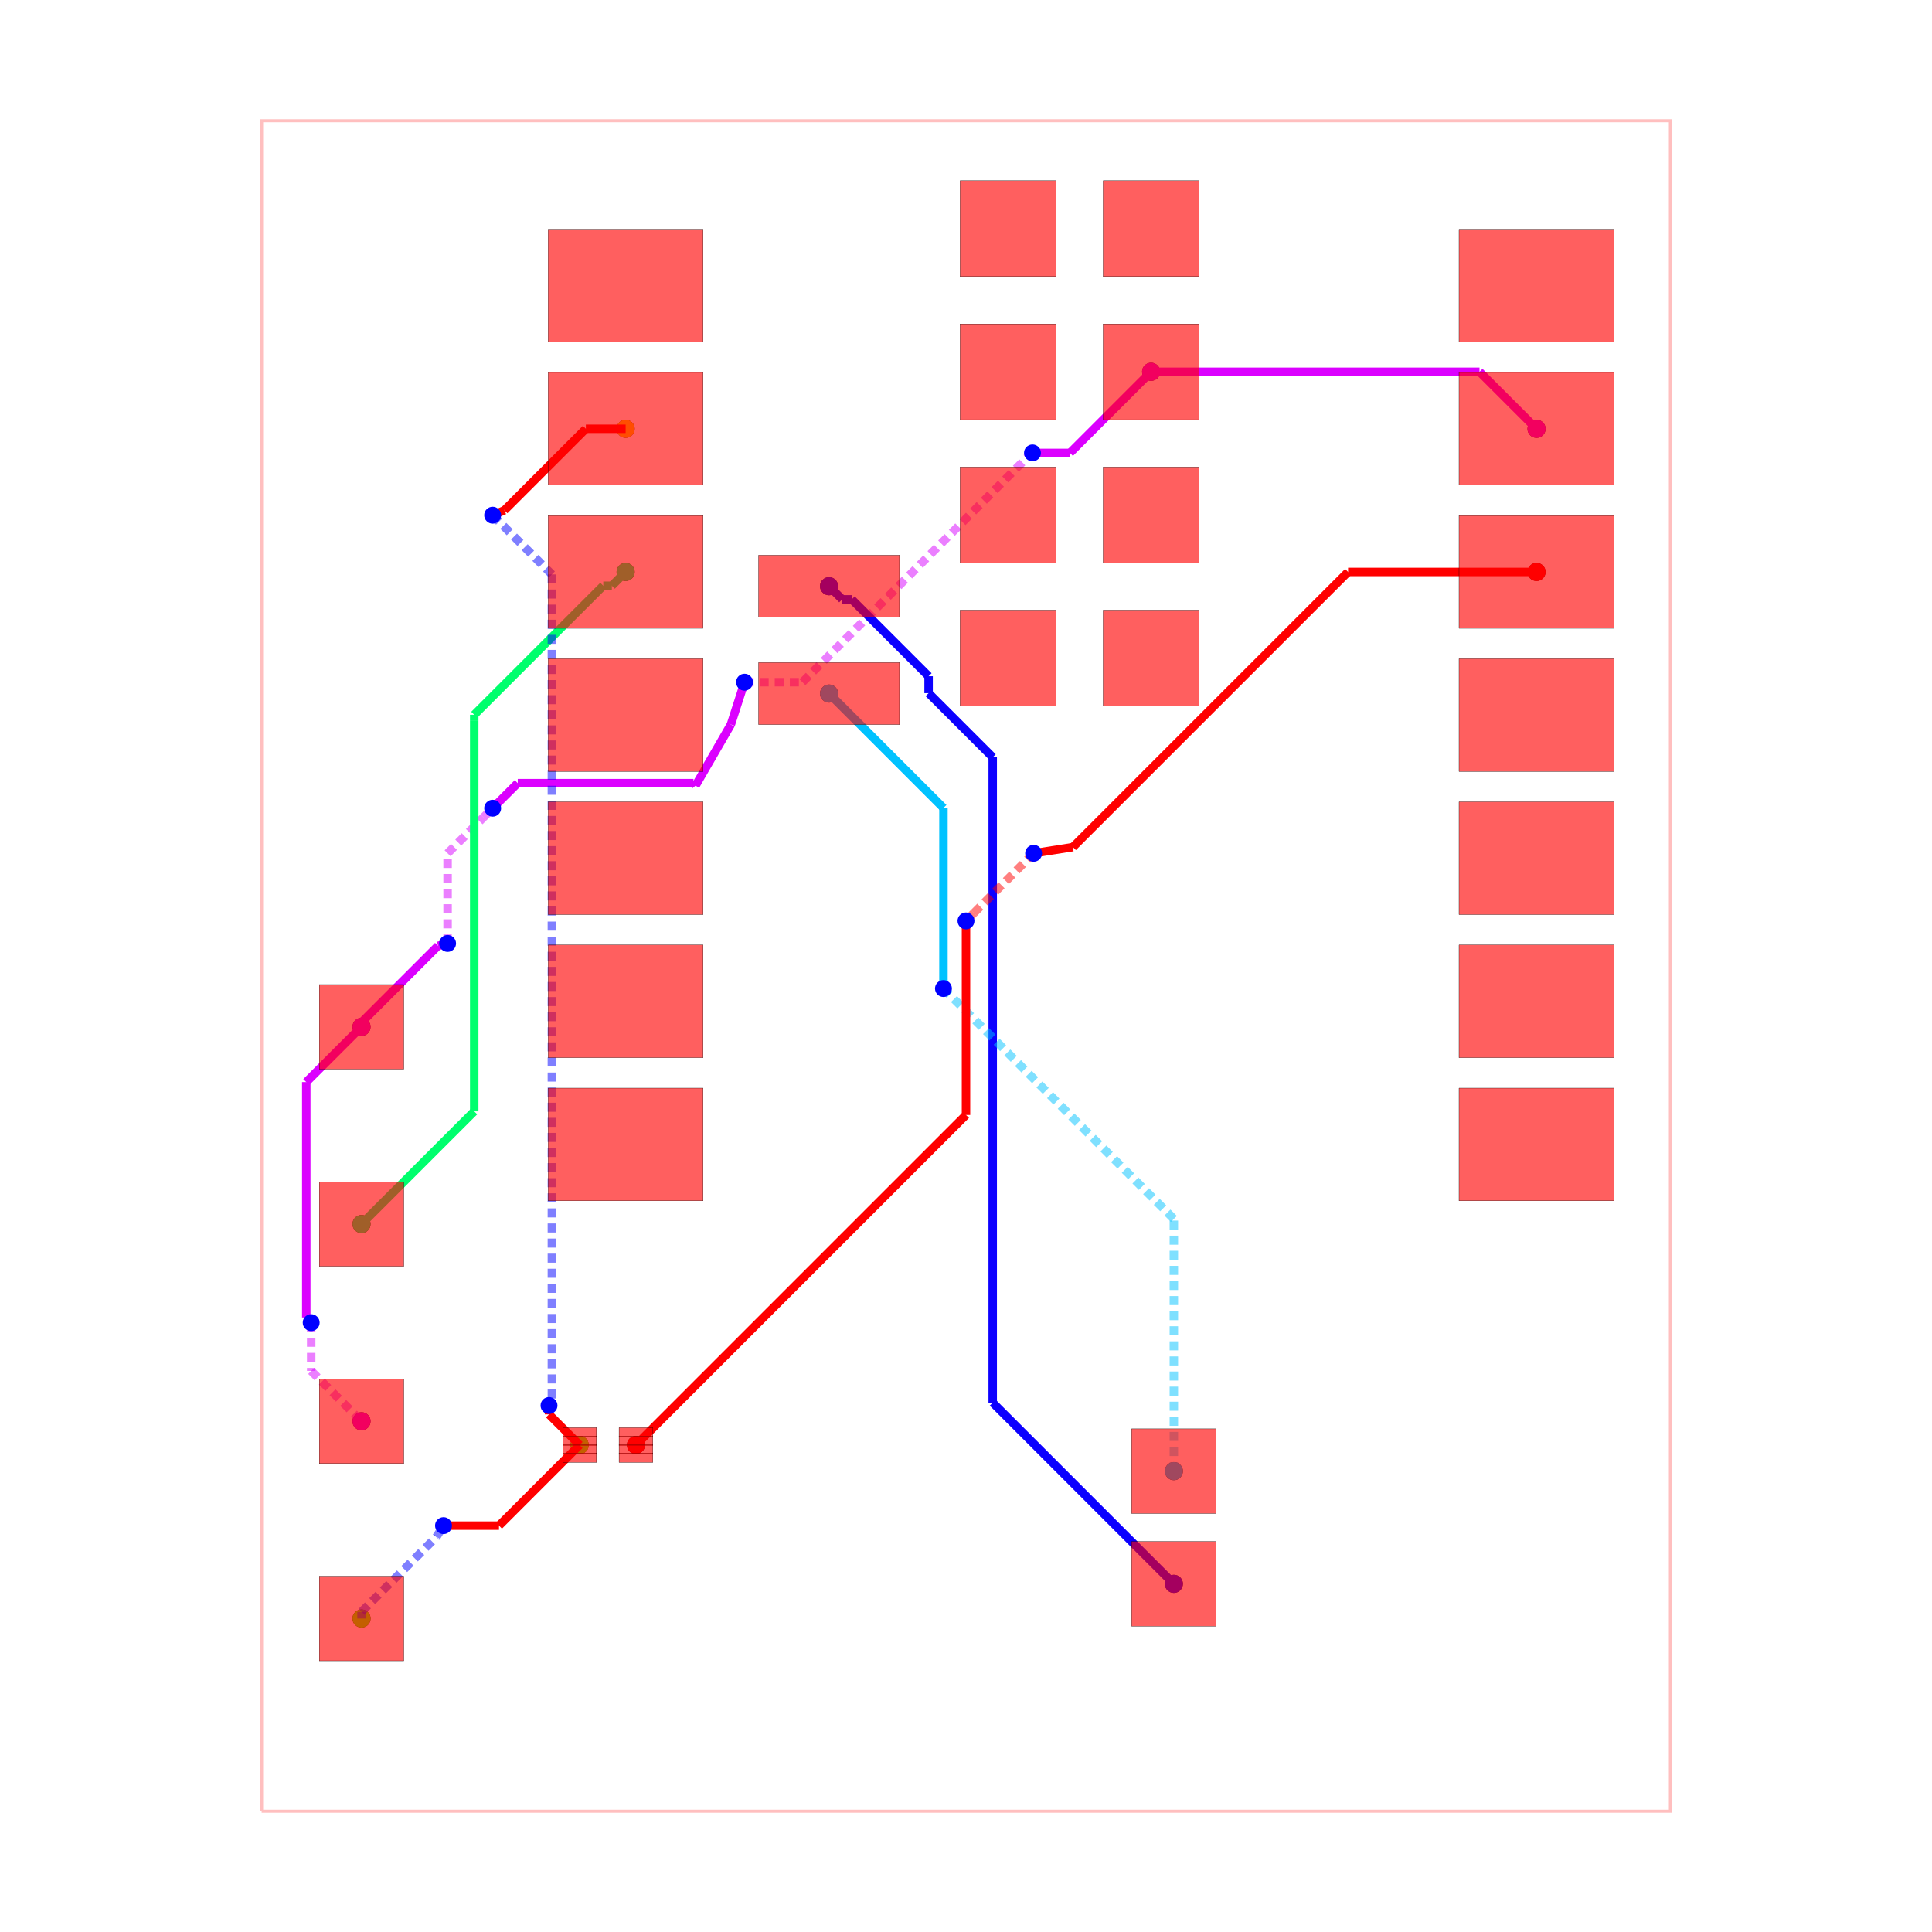
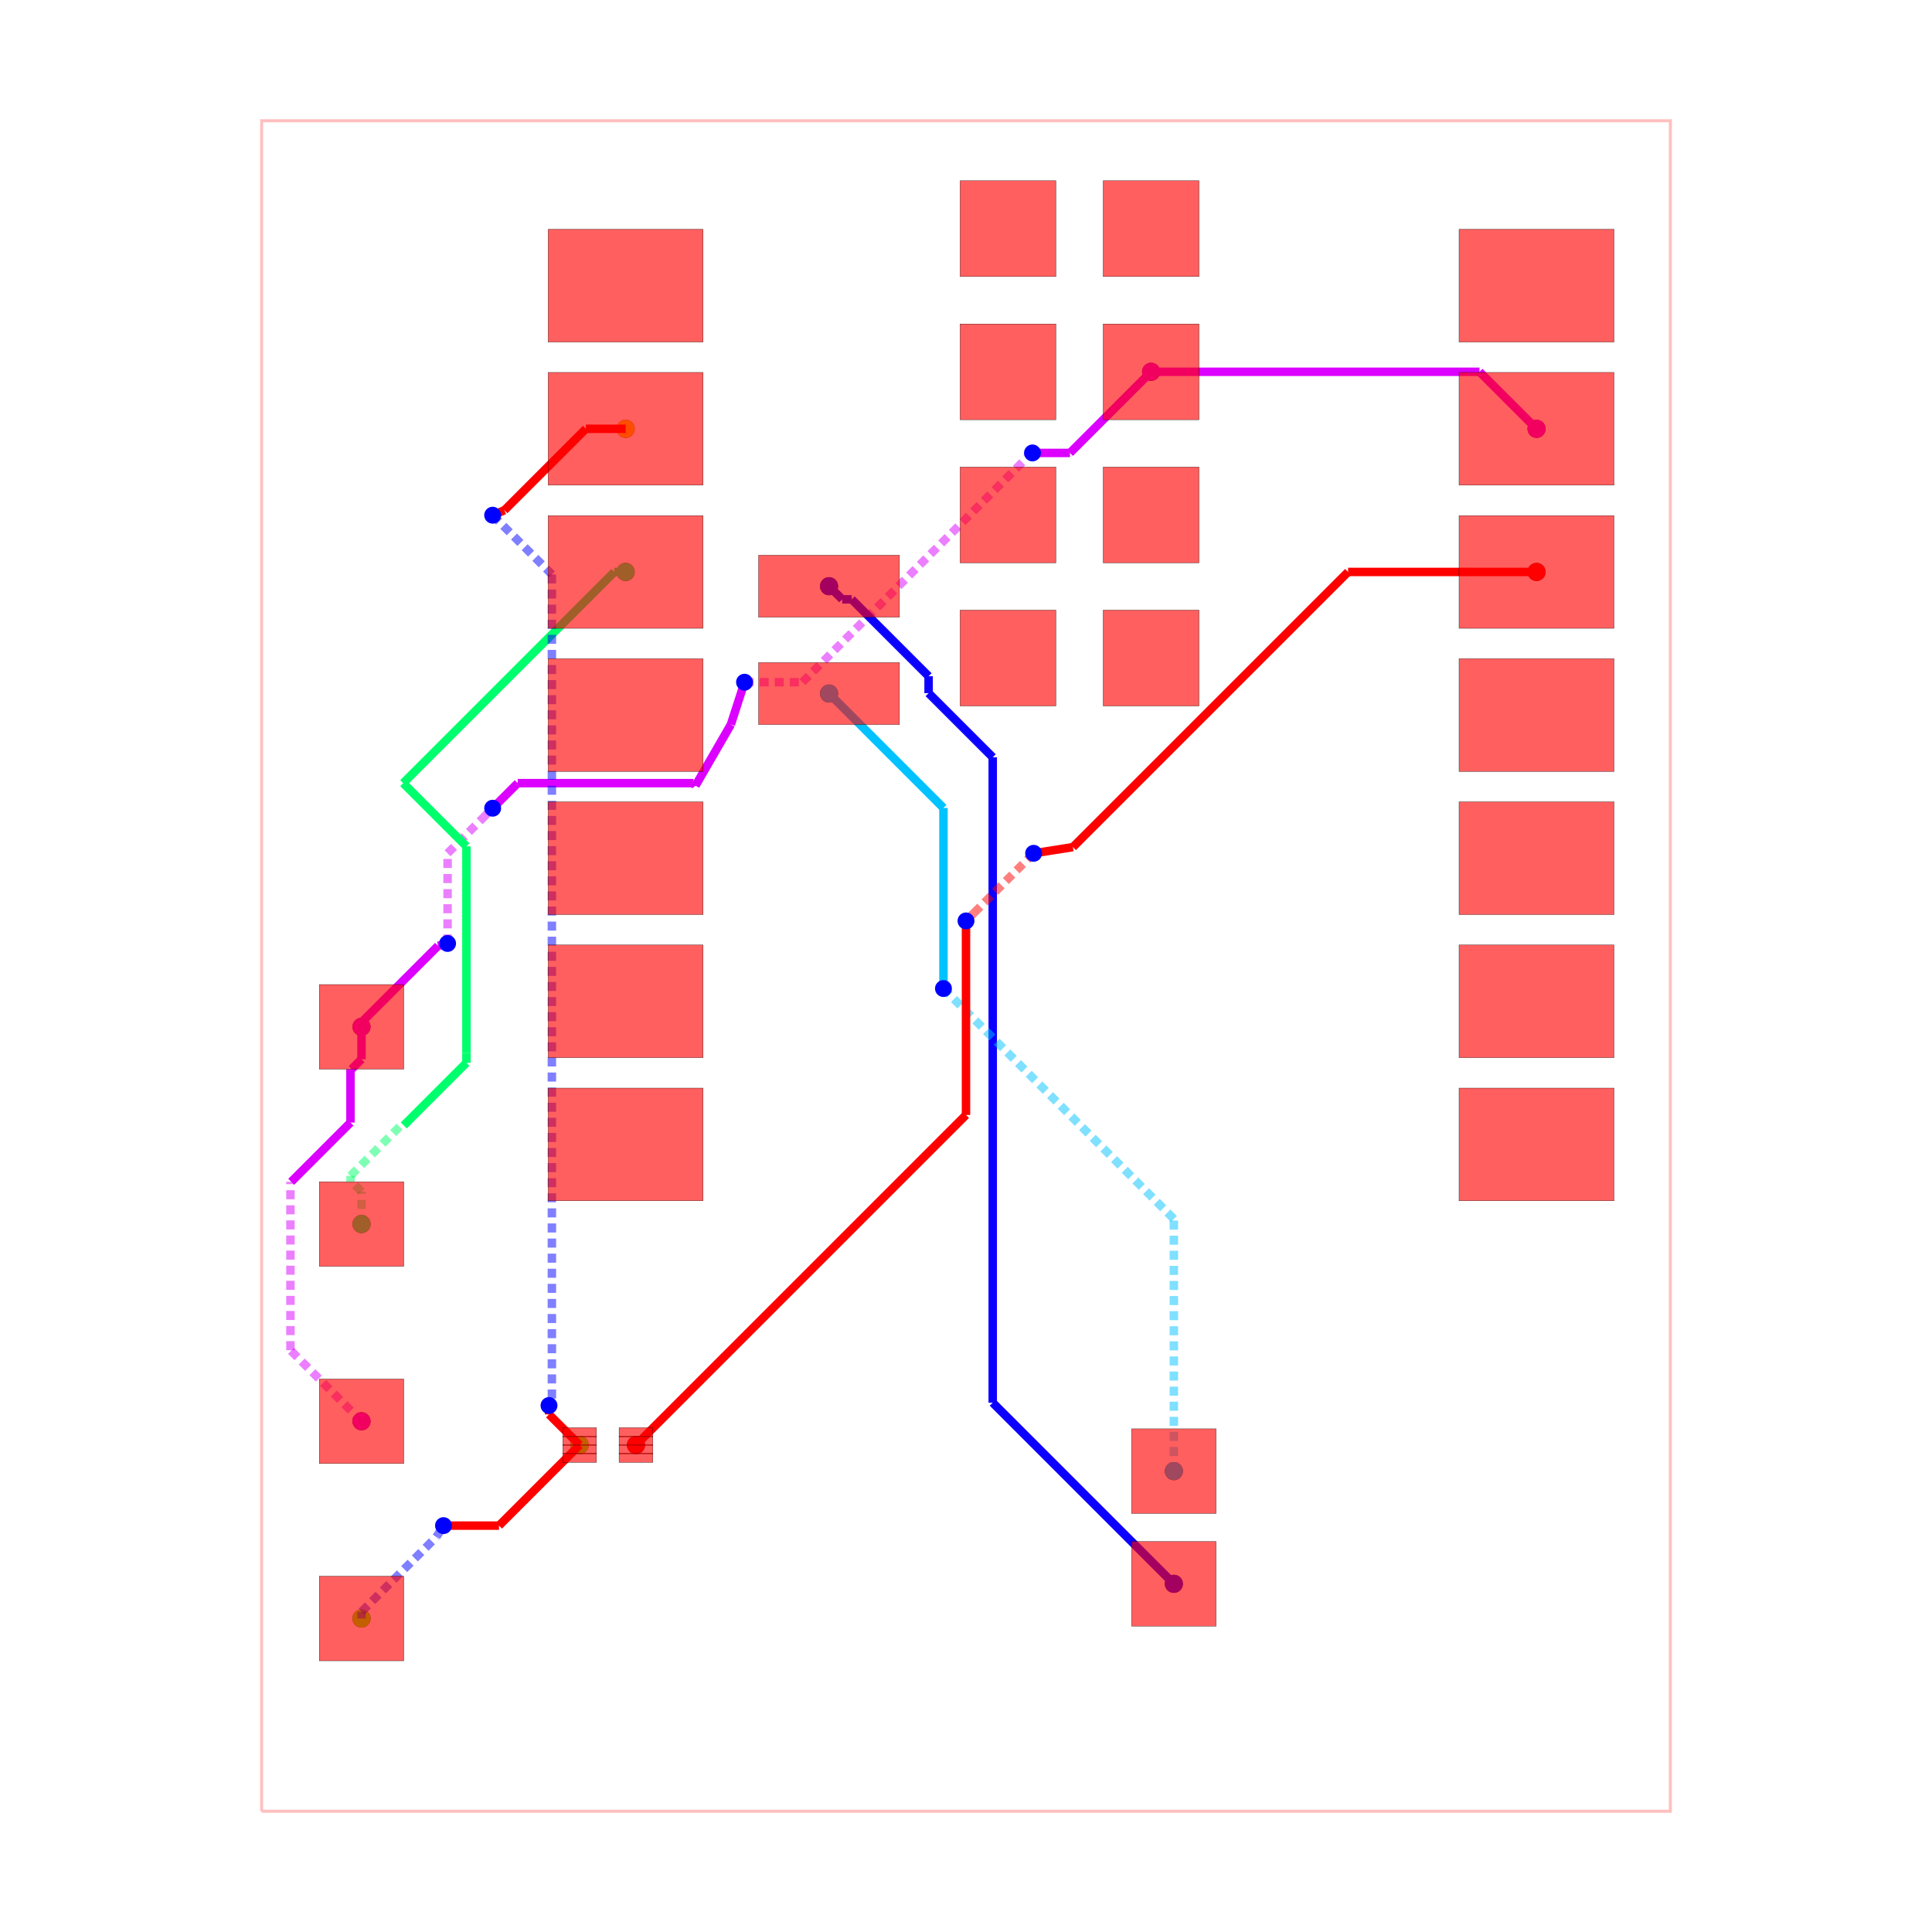
<svg xmlns="http://www.w3.org/2000/svg" width="640" height="640" viewBox="0 0 640 640">
  <rect width="100%" height="100%" fill="white" />
  <g>
    <circle data-type="point" data-label="source_trace_2 " data-x="10.124772" data-y="6.993" cx="508.996" cy="189.464" r="3" fill="black" />
  </g>
  <g>
    <circle data-type="point" data-label="source_trace_2 " data-x="-5.856893060790263" data-y="-8.500436101920712" cx="210.671" cy="478.675" r="3" fill="black" />
  </g>
  <g>
    <circle data-type="point" data-label="source_trace_3 " data-x="-6.040227999999999" data-y="9.533000000000001" cx="207.249" cy="142.051" r="3" fill="black" />
  </g>
  <g>
    <circle data-type="point" data-label="source_trace_3 " data-x="-6.856893060790263" data-y="-8.500436101920712" cx="192.005" cy="478.675" r="3" fill="black" />
  </g>
  <g>
    <circle data-type="point" data-label="source_trace_4 " data-x="-6.856893060790263" data-y="-8.500436101920712" cx="192.005" cy="478.675" r="3" fill="black" />
  </g>
  <g>
    <circle data-type="point" data-label="source_trace_4 " data-x="-10.727385294299685" data-y="-11.579453643315949" cx="119.755" cy="536.15" r="3" fill="black" />
  </g>
  <g>
    <circle data-type="point" data-label="source_trace_6 " data-x="-6.040227999999999" data-y="6.993" cx="207.249" cy="189.464" r="3" fill="black" />
  </g>
  <g>
    <circle data-type="point" data-label="source_trace_6 " data-x="-10.727385294299685" data-y="-4.579453643315949" cx="119.755" cy="405.483" r="3" fill="black" />
  </g>
  <g>
    <circle data-type="point" data-label="source_trace_8 " data-x="-2.4302279999999996" data-y="4.835" cx="274.636" cy="229.747" r="3" fill="black" />
  </g>
  <g>
    <circle data-type="point" data-label="source_trace_8 " data-x="3.6885631738662035" data-y="-8.96420520580684" cx="388.853" cy="487.332" r="3" fill="black" />
  </g>
  <g>
    <circle data-type="point" data-label="source_trace_9 " data-x="-2.4302279999999996" data-y="6.74" cx="274.636" cy="194.187" r="3" fill="black" />
  </g>
  <g>
    <circle data-type="point" data-label="source_trace_9 " data-x="3.6885631738662035" data-y="-10.96420520580684" cx="388.853" cy="524.665" r="3" fill="black" />
  </g>
  <g>
    <circle data-type="point" data-label="source_net_0 pcb_port_20" data-x="10.124772" data-y="9.533000000000001" cx="508.996" cy="142.051" r="3" fill="black" />
  </g>
  <g>
    <circle data-type="point" data-label="source_net_0 pcb_port_27" data-x="3.2847720000000002" data-y="10.545" cx="381.316" cy="123.16" r="3" fill="black" />
  </g>
  <g>
    <circle data-type="point" data-label="source_net_0 pcb_port_3" data-x="-10.727385294299685" data-y="-8.079453643315949" cx="119.755" cy="470.816" r="3" fill="black" />
  </g>
  <g>
    <circle data-type="point" data-label="source_net_0 pcb_port_5" data-x="-10.727385294299685" data-y="-1.079453643315949" cx="119.755" cy="340.15" r="3" fill="black" />
  </g>
  <g>
    <circle data-type="point" data-label="source_trace_2 (top)" data-x="10.124772" data-y="6.993" cx="508.996" cy="189.464" r="3" fill="hsl(0, 100%, 50%)" />
  </g>
  <g>
    <circle data-type="point" data-label="source_trace_2 (top)" data-x="-5.856893060790263" data-y="-8.500436101920712" cx="210.671" cy="478.675" r="3" fill="hsl(0, 100%, 50%)" />
  </g>
  <g>
    <circle data-type="point" data-label="source_trace_3 (top)" data-x="-6.040227999999999" data-y="9.533000000000001" cx="207.249" cy="142.051" r="3" fill="hsl(48.571, 100%, 50%)" />
  </g>
  <g>
    <circle data-type="point" data-label="source_trace_3 (top)" data-x="-6.856893060790263" data-y="-8.500436101920712" cx="192.005" cy="478.675" r="3" fill="hsl(48.571, 100%, 50%)" />
  </g>
  <g>
    <circle data-type="point" data-label="source_trace_4 (top)" data-x="-6.856893060790263" data-y="-8.500436101920712" cx="192.005" cy="478.675" r="3" fill="hsl(97.143, 100%, 50%)" />
  </g>
  <g>
    <circle data-type="point" data-label="source_trace_4 (top)" data-x="-10.727385294299685" data-y="-11.579453643315949" cx="119.755" cy="536.15" r="3" fill="hsl(97.143, 100%, 50%)" />
  </g>
  <g>
    <circle data-type="point" data-label="source_trace_6 (top)" data-x="-6.040227999999999" data-y="6.993" cx="207.249" cy="189.464" r="3" fill="hsl(145.714, 100%, 50%)" />
  </g>
  <g>
    <circle data-type="point" data-label="source_trace_6 (top)" data-x="-10.727385294299685" data-y="-4.579453643315949" cx="119.755" cy="405.483" r="3" fill="hsl(145.714, 100%, 50%)" />
  </g>
  <g>
    <circle data-type="point" data-label="source_trace_8 (top)" data-x="-2.4302279999999996" data-y="4.835" cx="274.636" cy="229.747" r="3" fill="hsl(194.286, 100%, 50%)" />
  </g>
  <g>
    <circle data-type="point" data-label="source_trace_8 (top)" data-x="3.6885631738662035" data-y="-8.96420520580684" cx="388.853" cy="487.332" r="3" fill="hsl(194.286, 100%, 50%)" />
  </g>
  <g>
    <circle data-type="point" data-label="source_trace_9 (top)" data-x="-2.4302279999999996" data-y="6.74" cx="274.636" cy="194.187" r="3" fill="hsl(242.857, 100%, 50%)" />
  </g>
  <g>
    <circle data-type="point" data-label="source_trace_9 (top)" data-x="3.6885631738662035" data-y="-10.96420520580684" cx="388.853" cy="524.665" r="3" fill="hsl(242.857, 100%, 50%)" />
  </g>
  <g>
    <circle data-type="point" data-label="source_net_0 (top)" data-x="10.124772" data-y="9.533000000000001" cx="508.996" cy="142.051" r="3" fill="hsl(291.429, 100%, 50%)" />
  </g>
  <g>
    <circle data-type="point" data-label="source_net_0 (top)" data-x="3.2847720000000002" data-y="10.545" cx="381.316" cy="123.16" r="3" fill="hsl(291.429, 100%, 50%)" />
  </g>
  <g>
    <circle data-type="point" data-label="source_net_0 (top)" data-x="-10.727385294299685" data-y="-8.079453643315949" cx="119.755" cy="470.816" r="3" fill="hsl(291.429, 100%, 50%)" />
  </g>
  <g>
    <circle data-type="point" data-label="source_net_0 (top)" data-x="-10.727385294299685" data-y="-1.079453643315949" cx="119.755" cy="340.15" r="3" fill="hsl(291.429, 100%, 50%)" />
  </g>
  <g>
    <polyline data-points="-12.5,-15 12.5,-15 12.5,15 -12.5,15 -12.5,-15" data-type="line" data-label="" points="86.667,600 553.333,600 553.333,40 86.667,40 86.667,600" fill="none" stroke="rgba(255,0,0,0.25)" stroke-width="1px" />
  </g>
  <g>
    <polyline data-points="3.2847720000000002,10.545 9.112772000000001,10.545" data-type="line" data-label="" points="381.316,123.16 490.105,123.16" fill="none" stroke="hsl(291.429, 100%, 50%)" stroke-width="2.8" />
  </g>
  <g>
    <polyline data-points="9.112772000000001,10.545 10.124772,9.533000000000001" data-type="line" data-label="" points="490.105,123.16 508.996,142.051" fill="none" stroke="hsl(291.429, 100%, 50%)" stroke-width="2.8" />
  </g>
  <g>
-     <polyline data-points="-10.727385294299685,-1.079453643315949 -11.707755686711783,-2.059824035728047" data-type="line" data-label="" points="119.755,340.15 101.455,358.45" fill="none" stroke="hsl(291.429, 100%, 50%)" stroke-width="2.8" />
-   </g>
-   <g>
-     <polyline data-points="-11.707755686711783,-2.059824035728047 -11.707755686711783,-6.2377965177826225" data-type="line" data-label="" points="101.455,358.45 101.455,436.439" fill="none" stroke="hsl(291.429, 100%, 50%)" stroke-width="2.8" />
-   </g>
-   <g>
-     <polyline data-points="-11.707755686711783,-6.2377965177826225 -11.620538970724764,-6.329453643315949" data-type="line" data-label="" points="101.455,436.439 103.083,438.15" fill="none" stroke="hsl(291.429, 100%, 50%)" stroke-width="2.8" />
-   </g>
-   <g>
-     <polyline data-points="-11.620538970724764,-6.329453643315949 -11.620538970724764,-7.18629996689087" data-type="line" data-label="" points="103.083,438.15 103.083,454.144" fill="none" stroke="rgba(217,0,255,0.5)" stroke-width="2.8" stroke-dasharray="3 2" />
-   </g>
-   <g>
-     <polyline data-points="-11.620538970724764,-7.18629996689087 -10.727385294299685,-8.079453643315949" data-type="line" data-label="" points="103.083,454.144 119.755,470.816" fill="none" stroke="rgba(217,0,255,0.5)" stroke-width="2.8" stroke-dasharray="3 2" />
+     <polyline data-points="-10.923365808937302,-1.8294536433159487 -10.923365808937302,-2.7783641826074845" data-type="line" data-label="" points="116.097,354.15 116.097,371.863" fill="none" stroke="hsl(291.429, 100%, 50%)" stroke-width="2.8" />
+   </g>
+   <g>
+     <polyline data-points="-10.923365808937302,-2.7783641826074845 -11.974455269645766,-3.829453643315949" data-type="line" data-label="" points="116.097,371.863 96.477,391.483" fill="none" stroke="hsl(291.429, 100%, 50%)" stroke-width="2.8" />
+   </g>
+   <g>
+     <polyline data-points="-10.727385294299685,-8.079453643315949 -11.988692647149843,-6.818146290465791" data-type="line" data-label="" points="119.755,470.816 96.211,447.272" fill="none" stroke="rgba(217,0,255,0.5)" stroke-width="2.8" stroke-dasharray="3 2" />
+   </g>
+   <g>
+     <polyline data-points="-11.988692647149843,-6.818146290465791 -11.988692647149843,-3.829453643315949" data-type="line" data-label="" points="96.211,447.272 96.211,391.483" fill="none" stroke="rgba(217,0,255,0.5)" stroke-width="2.8" stroke-dasharray="3 2" />
+   </g>
+   <g>
+     <polyline data-points="-10.727385294299685,-1.079453643315949 -10.727385294299685,-1.6544536433159482" data-type="line" data-label="" points="119.755,340.15 119.755,350.883" fill="none" stroke="hsl(291.429, 100%, 50%)" stroke-width="2.8" />
+   </g>
+   <g>
+     <polyline data-points="-10.727385294299685,-1.6544536433159482 -10.902385294299686,-1.829453643315949" data-type="line" data-label="" points="119.755,350.883 116.489,354.15" fill="none" stroke="hsl(291.429, 100%, 50%)" stroke-width="2.8" />
  </g>
  <g>
    <polyline data-points="-10.727385294299685,-1.079453643315949 -10.727385294299685,-1.000516537920802" data-type="line" data-label="" points="119.755,340.15 119.755,338.676" fill="none" stroke="hsl(291.429, 100%, 50%)" stroke-width="2.8" />
  </g>
  <g>
    <polyline data-points="-10.727385294299685,-1.000516537920802 -9.369057275060776,0.35781148131810725" data-type="line" data-label="" points="119.755,338.676 145.111,313.321" fill="none" stroke="hsl(291.429, 100%, 50%)" stroke-width="2.8" />
  </g>
  <g>
    <polyline data-points="-9.369057275060776,0.35781148131810725 -9.2,0.4" data-type="line" data-label="" points="145.111,313.321 148.267,312.533" fill="none" stroke="hsl(291.429, 100%, 50%)" stroke-width="2.8" />
  </g>
  <g>
    <polyline data-points="-9.2,0.4 -9.2,1.9999999999999991" data-type="line" data-label="" points="148.267,312.533 148.267,282.667" fill="none" stroke="rgba(217,0,255,0.5)" stroke-width="2.8" stroke-dasharray="3 2" />
  </g>
  <g>
    <polyline data-points="-9.2,1.9999999999999991 -8.564245668020268,2.6357543319797303" data-type="line" data-label="" points="148.267,282.667 160.134,270.799" fill="none" stroke="rgba(217,0,255,0.5)" stroke-width="2.8" stroke-dasharray="3 2" />
  </g>
  <g>
    <polyline data-points="-8.564245668020268,2.6357543319797303 -8.399999999999999,2.8" data-type="line" data-label="" points="160.134,270.799 163.2,267.733" fill="none" stroke="rgba(217,0,255,0.5)" stroke-width="2.8" stroke-dasharray="3 2" />
  </g>
  <g>
    <polyline data-points="-8.399999999999999,2.8 -7.954940375908361,3.245059624091637" data-type="line" data-label="" points="163.2,267.733 171.508,259.426" fill="none" stroke="hsl(291.429, 100%, 50%)" stroke-width="2.8" />
  </g>
  <g>
    <polyline data-points="-7.954940375908361,3.245059624091637 -4.83603216730928,3.245059624091637" data-type="line" data-label="" points="171.508,259.426 229.727,259.426" fill="none" stroke="hsl(291.429, 100%, 50%)" stroke-width="2.8" />
  </g>
  <g>
    <polyline data-points="-4.83603216730928,3.245059624091637 -4.800000000000001,3.2" data-type="line" data-label="" points="229.727,259.426 230.4,260.267" fill="none" stroke="hsl(291.429, 100%, 50%)" stroke-width="2.8" />
  </g>
  <g>
    <polyline data-points="-4.800000000000001,3.2 -4.800000000000001,3.2" data-type="line" data-label="" points="230.4,260.267 230.4,260.267" fill="none" stroke="hsl(291.429, 100%, 50%)" stroke-width="2.8" />
  </g>
  <g>
    <polyline data-points="-4.800000000000001,3.2 -4.172727999999999,4.285" data-type="line" data-label="" points="230.4,260.267 242.109,240.013" fill="none" stroke="hsl(291.429, 100%, 50%)" stroke-width="2.8" />
  </g>
  <g>
    <polyline data-points="-4.172727999999999,4.285 -3.9302279999999996,5.03625" data-type="line" data-label="" points="242.109,240.013 246.636,225.99" fill="none" stroke="hsl(291.429, 100%, 50%)" stroke-width="2.8" />
  </g>
  <g>
    <polyline data-points="-3.9302279999999996,5.03625 -2.9027375415136527,5.03625" data-type="line" data-label="" points="246.636,225.99 265.816,225.99" fill="none" stroke="rgba(217,0,255,0.5)" stroke-width="2.8" stroke-dasharray="3 2" />
  </g>
  <g>
    <polyline data-points="-2.9027375415136527,5.03625 1.141497383674098,9.08048492518775" data-type="line" data-label="" points="265.816,225.99 341.308,150.498" fill="none" stroke="rgba(217,0,255,0.5)" stroke-width="2.8" stroke-dasharray="3 2" />
  </g>
  <g>
    <polyline data-points="1.141497383674098,9.08048492518775 1.1797719999999976,9.104999999999997" data-type="line" data-label="" points="341.308,150.498 342.022,150.04" fill="none" stroke="rgba(217,0,255,0.5)" stroke-width="2.8" stroke-dasharray="3 2" />
  </g>
  <g>
    <polyline data-points="1.1797719999999976,9.104999999999997 1.8447719999999972,9.104999999999997" data-type="line" data-label="" points="342.022,150.04 354.436,150.04" fill="none" stroke="hsl(291.429, 100%, 50%)" stroke-width="2.8" />
  </g>
  <g>
    <polyline data-points="1.8447719999999972,9.104999999999997 3.2847720000000002,10.545" data-type="line" data-label="" points="354.436,150.04 381.316,123.16" fill="none" stroke="hsl(291.429, 100%, 50%)" stroke-width="2.8" />
  </g>
  <g>
    <polyline data-points="3.6885631738662035,-10.96420520580684 0.4742003730797446,-7.749842405020381" data-type="line" data-label="" points="388.853,524.665 328.852,464.664" fill="none" stroke="hsl(242.857, 100%, 50%)" stroke-width="2.8" />
  </g>
  <g>
    <polyline data-points="0.4742003730797446,-7.749842405020381 0.4742003730797445,3.704034784492435" data-type="line" data-label="" points="328.852,464.664 328.852,250.858" fill="none" stroke="hsl(242.857, 100%, 50%)" stroke-width="2.8" />
  </g>
  <g>
    <polyline data-points="0.4742003730797445,3.704034784492435 0.4742003730797445,3.7040347844924355" data-type="line" data-label="" points="328.852,250.858 328.852,250.858" fill="none" stroke="hsl(242.857, 100%, 50%)" stroke-width="2.8" />
  </g>
  <g>
    <polyline data-points="0.4742003730797445,3.7040347844924355 -0.6637620413681679,4.841997198940348" data-type="line" data-label="" points="328.852,250.858 307.61,229.616" fill="none" stroke="hsl(242.857, 100%, 50%)" stroke-width="2.8" />
  </g>
  <g>
    <polyline data-points="-0.6637620413681679,4.841997198940348 -0.6637620413681679,5.1422567298605095" data-type="line" data-label="" points="307.61,229.616 307.61,224.011" fill="none" stroke="hsl(242.857, 100%, 50%)" stroke-width="2.8" />
  </g>
  <g>
    <polyline data-points="-0.6637620413681679,5.1422567298605095 -2.0281069776880574,6.5066016661804" data-type="line" data-label="" points="307.61,224.011 282.142,198.543" fill="none" stroke="hsl(242.857, 100%, 50%)" stroke-width="2.8" />
  </g>
  <g>
    <polyline data-points="-2.0281069776880574,6.5066016661804 -2.196829666180399,6.5066016661804" data-type="line" data-label="" points="282.142,198.543 278.993,198.543" fill="none" stroke="hsl(242.857, 100%, 50%)" stroke-width="2.8" />
  </g>
  <g>
    <polyline data-points="-2.196829666180399,6.5066016661804 -2.4302279999999996,6.74" data-type="line" data-label="" points="278.993,198.543 274.636,194.187" fill="none" stroke="hsl(242.857, 100%, 50%)" stroke-width="2.8" />
  </g>
  <g>
    <polyline data-points="3.6885631738662035,-8.96420520580684 3.6885631738662035,-4.488563173866203" data-type="line" data-label="" points="388.853,487.332 388.853,403.787" fill="none" stroke="rgba(0,195,255,0.5)" stroke-width="2.8" stroke-dasharray="3 2" />
  </g>
  <g>
    <polyline data-points="3.6885631738662035,-4.488563173866203 -0.39439187951313587,-0.40560812048686373" data-type="line" data-label="" points="388.853,403.787 312.638,327.571" fill="none" stroke="rgba(0,195,255,0.5)" stroke-width="2.8" stroke-dasharray="3 2" />
  </g>
  <g>
    <polyline data-points="-0.39439187951313587,-0.40560812048686373 -0.40000000000000013,-0.39999999999999947" data-type="line" data-label="" points="312.638,327.571 312.533,327.467" fill="none" stroke="rgba(0,195,255,0.5)" stroke-width="2.8" stroke-dasharray="3 2" />
  </g>
  <g>
    <polyline data-points="-0.40000000000000013,-0.39999999999999947 -0.40000000000000013,2.8047720000000007" data-type="line" data-label="" points="312.533,327.467 312.533,267.644" fill="none" stroke="hsl(194.286, 100%, 50%)" stroke-width="2.8" />
  </g>
  <g>
    <polyline data-points="-0.40000000000000013,2.8047720000000007 -2.4302279999999996,4.835" data-type="line" data-label="" points="312.533,267.644 274.636,229.747" fill="none" stroke="hsl(194.286, 100%, 50%)" stroke-width="2.8" />
  </g>
  <g>
-     <polyline data-points="-10.727385294299685,-4.579453643315949 -8.727181440998942,-2.579249790015206" data-type="line" data-label="" points="119.755,405.483 157.093,368.146" fill="none" stroke="hsl(145.714, 100%, 50%)" stroke-width="2.8" />
-   </g>
-   <g>
-     <polyline data-points="-8.727181440998942,-2.579249790015206 -8.727181440998942,4.348747641792694" data-type="line" data-label="" points="157.093,368.146 157.093,238.823" fill="none" stroke="hsl(145.714, 100%, 50%)" stroke-width="2.8" />
-   </g>
-   <g>
-     <polyline data-points="-8.727181440998942,4.348747641792694 -8.727181440998942,4.458207926871495" data-type="line" data-label="" points="157.093,238.823 157.093,236.78" fill="none" stroke="hsl(145.714, 100%, 50%)" stroke-width="2.8" />
-   </g>
-   <g>
-     <polyline data-points="-8.727181440998942,4.458207926871495 -6.437136137557868,6.748253230312569" data-type="line" data-label="" points="157.093,236.78 199.84,194.033" fill="none" stroke="hsl(145.714, 100%, 50%)" stroke-width="2.8" />
-   </g>
-   <g>
-     <polyline data-points="-6.437136137557868,6.748253230312569 -6.28497476968743,6.748253230312569" data-type="line" data-label="" points="199.84,194.033 202.68,194.033" fill="none" stroke="hsl(145.714, 100%, 50%)" stroke-width="2.8" />
-   </g>
-   <g>
-     <polyline data-points="-6.28497476968743,6.748253230312569 -6.040227999999999,6.993" data-type="line" data-label="" points="202.68,194.033 207.249,189.464" fill="none" stroke="hsl(145.714, 100%, 50%)" stroke-width="2.8" />
+     <polyline data-points="-10.923365808937302,-3.829453643315949 -10.923365808937302,-3.7228025790061956" data-type="line" data-label="" points="116.097,391.483 116.097,389.492" fill="none" stroke="rgba(0,255,106,0.5)" stroke-width="2.8" stroke-dasharray="3 2" />
+   </g>
+   <g>
+     <polyline data-points="-10.923365808937302,-3.7228025790061956 -9.977385294299687,-2.776822064368581" data-type="line" data-label="" points="116.097,389.492 133.755,371.834" fill="none" stroke="rgba(0,255,106,0.5)" stroke-width="2.8" stroke-dasharray="3 2" />
+   </g>
+   <g>
+     <polyline data-points="-6.040227999999999,6.993 -6.24031551455902,6.993" data-type="line" data-label="" points="207.249,189.464 203.514,189.464" fill="none" stroke="hsl(145.714, 100%, 50%)" stroke-width="2.8" />
+   </g>
+   <g>
+     <polyline data-points="-6.24031551455902,6.993 -9.987849090561028,3.2454664239979927" data-type="line" data-label="" points="203.514,189.464 133.56,259.418" fill="none" stroke="hsl(145.714, 100%, 50%)" stroke-width="2.8" />
+   </g>
+   <g>
+     <polyline data-points="-9.987849090561028,3.2454664239979927 -8.86579762779511,2.1234149612320756" data-type="line" data-label="" points="133.56,259.418 154.505,280.363" fill="none" stroke="hsl(145.714, 100%, 50%)" stroke-width="2.8" />
+   </g>
+   <g>
+     <polyline data-points="-8.86579762779511,2.1234149612320756 -8.86579762779511,-1.540451531987515" data-type="line" data-label="" points="154.505,280.363 154.505,348.755" fill="none" stroke="hsl(145.714, 100%, 50%)" stroke-width="2.8" />
+   </g>
+   <g>
+     <polyline data-points="-8.86579762779511,-1.540451531987515 -8.86579762779511,-1.7178659768113729" data-type="line" data-label="" points="154.505,348.755 154.505,352.067" fill="none" stroke="hsl(145.714, 100%, 50%)" stroke-width="2.8" />
+   </g>
+   <g>
+     <polyline data-points="-8.86579762779511,-1.7178659768113729 -9.977385294299687,-2.829453643315949" data-type="line" data-label="" points="154.505,352.067 133.755,372.816" fill="none" stroke="hsl(145.714, 100%, 50%)" stroke-width="2.8" />
+   </g>
+   <g>
+     <polyline data-points="-10.727385294299685,-4.579453643315949 -10.727385294299685,-4.00445364331595" data-type="line" data-label="" points="119.755,405.483 119.755,394.75" fill="none" stroke="rgba(0,255,106,0.5)" stroke-width="2.8" stroke-dasharray="3 2" />
+   </g>
+   <g>
+     <polyline data-points="-10.727385294299685,-4.00445364331595 -10.902385294299686,-3.829453643315949" data-type="line" data-label="" points="119.755,394.75 116.489,391.483" fill="none" stroke="rgba(0,255,106,0.5)" stroke-width="2.8" stroke-dasharray="3 2" />
  </g>
  <g>
    <polyline data-points="-10.727385294299685,-11.579453643315949 -10.727385294299685,-11.460352306271261" data-type="line" data-label="" points="119.755,536.15 119.755,533.927" fill="none" stroke="rgba(0,0,255,0.5)" stroke-width="2.8" stroke-dasharray="3 2" />
  </g>
  <g>
    <polyline data-points="-10.727385294299685,-11.460352306271261 -9.39711008694584,-10.130077098917416" data-type="line" data-label="" points="119.755,533.927 144.587,509.095" fill="none" stroke="rgba(0,0,255,0.5)" stroke-width="2.8" stroke-dasharray="3 2" />
  </g>
  <g>
    <polyline data-points="-9.39711008694584,-10.130077098917416 -9.27226223592233,-9.931194872618331" data-type="line" data-label="" points="144.587,509.095 146.918,505.382" fill="none" stroke="rgba(0,0,255,0.5)" stroke-width="2.8" stroke-dasharray="3 2" />
  </g>
  <g>
    <polyline data-points="-9.27226223592233,-9.931194872618331 -8.287651831487882,-9.931194872618331" data-type="line" data-label="" points="146.918,505.382 165.297,505.382" fill="none" stroke="red" stroke-width="2.8" />
  </g>
  <g>
    <polyline data-points="-8.287651831487882,-9.931194872618331 -6.856893060790263,-8.500436101920712" data-type="line" data-label="" points="165.297,505.382 192.005,478.675" fill="none" stroke="red" stroke-width="2.8" />
  </g>
  <g>
    <polyline data-points="-6.040227999999999,9.533000000000001 -6.746045955227423,9.533000000000001" data-type="line" data-label="" points="207.249,142.051 194.074,142.051" fill="none" stroke="red" stroke-width="2.8" />
  </g>
  <g>
    <polyline data-points="-6.746045955227423,9.533000000000001 -8.191432298162086,8.087613657065338" data-type="line" data-label="" points="194.074,142.051 167.093,169.031" fill="none" stroke="red" stroke-width="2.8" />
  </g>
  <g>
    <polyline data-points="-8.191432298162086,8.087613657065338 -8.4,8" data-type="line" data-label="" points="167.093,169.031 163.2,170.667" fill="none" stroke="red" stroke-width="2.8" />
  </g>
  <g>
    <polyline data-points="-8.4,8 -7.349096374870314,6.949096374870313" data-type="line" data-label="" points="163.2,170.667 182.817,190.284" fill="none" stroke="rgba(0,0,255,0.5)" stroke-width="2.8" stroke-dasharray="3 2" />
  </g>
  <g>
    <polyline data-points="-7.349096374870314,6.949096374870313 -7.349096374870314,-7.749096374870316" data-type="line" data-label="" points="182.817,190.284 182.817,464.65" fill="none" stroke="rgba(0,0,255,0.5)" stroke-width="2.8" stroke-dasharray="3 2" />
  </g>
  <g>
    <polyline data-points="-7.349096374870314,-7.749096374870316 -7.399999999999999,-7.800000000000001" data-type="line" data-label="" points="182.817,464.65 181.867,465.6" fill="none" stroke="rgba(0,0,255,0.5)" stroke-width="2.8" stroke-dasharray="3 2" />
  </g>
  <g>
    <polyline data-points="-7.399999999999999,-7.800000000000001 -7.399999999999999,-7.957329162710977" data-type="line" data-label="" points="181.867,465.6 181.867,468.537" fill="none" stroke="red" stroke-width="2.8" />
  </g>
  <g>
    <polyline data-points="-7.399999999999999,-7.957329162710977 -6.856893060790263,-8.500436101920712" data-type="line" data-label="" points="181.867,468.537 192.005,478.675" fill="none" stroke="red" stroke-width="2.8" />
  </g>
  <g>
    <polyline data-points="10.124772,6.993 6.780614225527643,6.993" data-type="line" data-label="" points="508.996,189.464 446.571,189.464" fill="none" stroke="hsl(0, 100%, 50%)" stroke-width="2.8" />
  </g>
  <g>
    <polyline data-points="6.780614225527643,6.993 1.8975155123128777,2.1099012867852354" data-type="line" data-label="" points="446.571,189.464 355.42,280.615" fill="none" stroke="hsl(0, 100%, 50%)" stroke-width="2.8" />
  </g>
  <g>
    <polyline data-points="1.8975155123128777,2.1099012867852354 1.2,2" data-type="line" data-label="" points="355.42,280.615 342.4,282.667" fill="none" stroke="hsl(0, 100%, 50%)" stroke-width="2.8" />
  </g>
  <g>
    <polyline data-points="1.2,2 1.2,2" data-type="line" data-label="" points="342.4,282.667 342.4,282.667" fill="none" stroke="rgba(255,0,0,0.5)" stroke-width="2.8" stroke-dasharray="3 2" />
  </g>
  <g>
    <polyline data-points="1.2,2 0.13998745983861766,0.9399874598386178" data-type="line" data-label="" points="342.4,282.667 322.613,302.454" fill="none" stroke="rgba(255,0,0,0.5)" stroke-width="2.8" stroke-dasharray="3 2" />
  </g>
  <g>
    <polyline data-points="0.13998745983861766,0.9399874598386178 -1.1102230246251565e-16,0.7999999999999999" data-type="line" data-label="" points="322.613,302.454 320,305.067" fill="none" stroke="rgba(255,0,0,0.5)" stroke-width="2.8" stroke-dasharray="3 2" />
  </g>
  <g>
    <polyline data-points="-1.1102230246251565e-16,0.7999999999999999 -1.1102230246251565e-16,-2.6435430411304495" data-type="line" data-label="" points="320,305.067 320,369.346" fill="none" stroke="hsl(0, 100%, 50%)" stroke-width="2.8" />
  </g>
  <g>
    <polyline data-points="-1.1102230246251565e-16,-2.6435430411304495 -5.856893060790263,-8.500436101920712" data-type="line" data-label="" points="320,369.346 210.671,478.675" fill="none" stroke="hsl(0, 100%, 50%)" stroke-width="2.8" />
  </g>
  <g>
    <rect data-type="rect" data-label="top" data-x="-5.856893060790263" data-y="-8.275436101920713" x="205.071" y="472.935" width="11.2" height="3.08" fill="rgba(255,0,0,0.25)" stroke="black" stroke-width="0.054" />
  </g>
  <g>
    <rect data-type="rect" data-label="top" data-x="-5.856893060790263" data-y="-8.425436101920713" x="205.071" y="475.735" width="11.2" height="3.08" fill="rgba(255,0,0,0.25)" stroke="black" stroke-width="0.054" />
  </g>
  <g>
    <rect data-type="rect" data-label="top" data-x="-5.856893060790263" data-y="-8.575436101920712" x="205.071" y="478.535" width="11.2" height="3.08" fill="rgba(255,0,0,0.25)" stroke="black" stroke-width="0.054" />
  </g>
  <g>
    <rect data-type="rect" data-label="top" data-x="-5.856893060790263" data-y="-8.725436101920712" x="205.071" y="481.335" width="11.2" height="3.08" fill="rgba(255,0,0,0.25)" stroke="black" stroke-width="0.054" />
  </g>
  <g>
    <rect data-type="rect" data-label="top" data-x="-6.856893060790263" data-y="-8.275436101920713" x="186.405" y="472.935" width="11.2" height="3.08" fill="rgba(255,0,0,0.25)" stroke="black" stroke-width="0.054" />
  </g>
  <g>
    <rect data-type="rect" data-label="top" data-x="-6.856893060790263" data-y="-8.425436101920713" x="186.405" y="475.735" width="11.2" height="3.08" fill="rgba(255,0,0,0.25)" stroke="black" stroke-width="0.054" />
  </g>
  <g>
    <rect data-type="rect" data-label="top" data-x="-6.856893060790263" data-y="-8.575436101920712" x="186.405" y="478.535" width="11.2" height="3.08" fill="rgba(255,0,0,0.25)" stroke="black" stroke-width="0.054" />
  </g>
  <g>
    <rect data-type="rect" data-label="top" data-x="-6.856893060790263" data-y="-8.725436101920712" x="186.405" y="481.335" width="11.2" height="3.08" fill="rgba(255,0,0,0.25)" stroke="black" stroke-width="0.054" />
  </g>
  <g>
    <rect data-type="rect" data-label="top" data-x="-6.040227999999999" data-y="12.073" x="181.582" y="75.971" width="51.333" height="37.333" fill="rgba(255,0,0,0.25)" stroke="black" stroke-width="0.054" />
  </g>
  <g>
    <rect data-type="rect" data-label="top" data-x="-6.040227999999999" data-y="9.533000000000001" x="181.582" y="123.384" width="51.333" height="37.333" fill="rgba(255,0,0,0.25)" stroke="black" stroke-width="0.054" />
  </g>
  <g>
    <rect data-type="rect" data-label="top" data-x="-6.040227999999999" data-y="6.993" x="181.582" y="170.797" width="51.333" height="37.333" fill="rgba(255,0,0,0.25)" stroke="black" stroke-width="0.054" />
  </g>
  <g>
    <rect data-type="rect" data-label="top" data-x="-6.040227999999999" data-y="4.453" x="181.582" y="218.211" width="51.333" height="37.333" fill="rgba(255,0,0,0.25)" stroke="black" stroke-width="0.054" />
  </g>
  <g>
    <rect data-type="rect" data-label="top" data-x="-6.040227999999999" data-y="1.9129999999999998" x="181.582" y="265.624" width="51.333" height="37.333" fill="rgba(255,0,0,0.25)" stroke="black" stroke-width="0.054" />
  </g>
  <g>
    <rect data-type="rect" data-label="top" data-x="-6.040227999999999" data-y="-0.6269999999999998" x="181.582" y="313.037" width="51.333" height="37.333" fill="rgba(255,0,0,0.25)" stroke="black" stroke-width="0.054" />
  </g>
  <g>
    <rect data-type="rect" data-label="top" data-x="-6.040227999999999" data-y="-3.167" x="181.582" y="360.451" width="51.333" height="37.333" fill="rgba(255,0,0,0.25)" stroke="black" stroke-width="0.054" />
  </g>
  <g>
    <rect data-type="rect" data-label="top" data-x="10.124772" data-y="-3.167" x="483.329" y="360.451" width="51.333" height="37.333" fill="rgba(255,0,0,0.25)" stroke="black" stroke-width="0.054" />
  </g>
  <g>
    <rect data-type="rect" data-label="top" data-x="10.124772" data-y="-0.6269999999999998" x="483.329" y="313.037" width="51.333" height="37.333" fill="rgba(255,0,0,0.25)" stroke="black" stroke-width="0.054" />
  </g>
  <g>
    <rect data-type="rect" data-label="top" data-x="10.124772" data-y="1.9129999999999998" x="483.329" y="265.624" width="51.333" height="37.333" fill="rgba(255,0,0,0.25)" stroke="black" stroke-width="0.054" />
  </g>
  <g>
    <rect data-type="rect" data-label="top" data-x="10.124772" data-y="4.453" x="483.329" y="218.211" width="51.333" height="37.333" fill="rgba(255,0,0,0.25)" stroke="black" stroke-width="0.054" />
  </g>
  <g>
    <rect data-type="rect" data-label="top" data-x="10.124772" data-y="6.993" x="483.329" y="170.797" width="51.333" height="37.333" fill="rgba(255,0,0,0.25)" stroke="black" stroke-width="0.054" />
  </g>
  <g>
    <rect data-type="rect" data-label="top" data-x="10.124772" data-y="9.533000000000001" x="483.329" y="123.384" width="51.333" height="37.333" fill="rgba(255,0,0,0.25)" stroke="black" stroke-width="0.054" />
  </g>
  <g>
    <rect data-type="rect" data-label="top" data-x="10.124772" data-y="12.073" x="483.329" y="75.971" width="51.333" height="37.333" fill="rgba(255,0,0,0.25)" stroke="black" stroke-width="0.054" />
  </g>
  <g>
    <rect data-type="rect" data-label="top" data-x="-2.4302279999999996" data-y="4.835" x="251.302" y="219.48" width="46.667" height="20.533" fill="rgba(255,0,0,0.25)" stroke="black" stroke-width="0.054" />
  </g>
  <g>
    <rect data-type="rect" data-label="top" data-x="-2.4302279999999996" data-y="6.74" x="251.302" y="183.92" width="46.667" height="20.533" fill="rgba(255,0,0,0.25)" stroke="black" stroke-width="0.054" />
  </g>
  <g>
    <rect data-type="rect" data-label="top" data-x="0.7447720000000002" data-y="13.085" x="318.036" y="59.88" width="31.733" height="31.733" fill="rgba(255,0,0,0.25)" stroke="black" stroke-width="0.054" />
  </g>
  <g>
    <rect data-type="rect" data-label="top" data-x="3.2847720000000002" data-y="13.085" x="365.449" y="59.88" width="31.733" height="31.733" fill="rgba(255,0,0,0.25)" stroke="black" stroke-width="0.054" />
  </g>
  <g>
    <rect data-type="rect" data-label="top" data-x="0.7447720000000002" data-y="10.545" x="318.036" y="107.293" width="31.733" height="31.733" fill="rgba(255,0,0,0.25)" stroke="black" stroke-width="0.054" />
  </g>
  <g>
    <rect data-type="rect" data-label="top" data-x="3.2847720000000002" data-y="10.545" x="365.449" y="107.293" width="31.733" height="31.733" fill="rgba(255,0,0,0.25)" stroke="black" stroke-width="0.054" />
  </g>
  <g>
    <rect data-type="rect" data-label="top" data-x="0.7447720000000002" data-y="8.004999999999999" x="318.036" y="154.707" width="31.733" height="31.733" fill="rgba(255,0,0,0.25)" stroke="black" stroke-width="0.054" />
  </g>
  <g>
    <rect data-type="rect" data-label="top" data-x="3.2847720000000002" data-y="8.004999999999999" x="365.449" y="154.707" width="31.733" height="31.733" fill="rgba(255,0,0,0.25)" stroke="black" stroke-width="0.054" />
  </g>
  <g>
    <rect data-type="rect" data-label="top" data-x="0.7447720000000002" data-y="5.465" x="318.036" y="202.12" width="31.733" height="31.733" fill="rgba(255,0,0,0.25)" stroke="black" stroke-width="0.054" />
  </g>
  <g>
    <rect data-type="rect" data-label="top" data-x="3.2847720000000002" data-y="5.465" x="365.449" y="202.12" width="31.733" height="31.733" fill="rgba(255,0,0,0.25)" stroke="black" stroke-width="0.054" />
  </g>
  <g>
    <rect data-type="rect" data-label="top, inner1, inner2, bottom" data-x="3.6885631738662035" data-y="-10.96420520580684" x="374.853" y="510.665" width="28" height="28" fill="rgba(255,0,0,0.25)" stroke="black" stroke-width="0.054" />
  </g>
  <g>
    <rect data-type="rect" data-label="top, inner1, inner2, bottom" data-x="3.6885631738662035" data-y="-8.96420520580684" x="374.853" y="473.332" width="28" height="28" fill="rgba(255,0,0,0.25)" stroke="black" stroke-width="0.054" />
  </g>
  <g>
    <rect data-type="rect" data-label="top, inner1, inner2, bottom" data-x="-10.727385294299685" data-y="-11.579453643315949" x="105.755" y="522.15" width="28" height="28" fill="rgba(255,0,0,0.25)" stroke="black" stroke-width="0.054" />
  </g>
  <g>
    <rect data-type="rect" data-label="top, inner1, inner2, bottom" data-x="-10.727385294299685" data-y="-8.079453643315949" x="105.755" y="456.816" width="28" height="28" fill="rgba(255,0,0,0.25)" stroke="black" stroke-width="0.054" />
  </g>
  <g>
    <rect data-type="rect" data-label="top, inner1, inner2, bottom" data-x="-10.727385294299685" data-y="-4.579453643315949" x="105.755" y="391.483" width="28" height="28" fill="rgba(255,0,0,0.25)" stroke="black" stroke-width="0.054" />
  </g>
  <g>
    <rect data-type="rect" data-label="top, inner1, inner2, bottom" data-x="-10.727385294299685" data-y="-1.079453643315949" x="105.755" y="326.15" width="28" height="28" fill="rgba(255,0,0,0.25)" stroke="black" stroke-width="0.054" />
  </g>
  <g>
    <rect data-type="rect" data-label="" data-x="-5.856893060790263" data-y="-8.275436101920713" x="205.071" y="472.935" width="11.2" height="3.08" fill="rgba(255,0,0,0.5)" stroke="black" stroke-width="0.054" />
  </g>
  <g>
    <rect data-type="rect" data-label="" data-x="-5.856893060790263" data-y="-8.425436101920713" x="205.071" y="475.735" width="11.2" height="3.08" fill="rgba(255,0,0,0.5)" stroke="black" stroke-width="0.054" />
  </g>
  <g>
    <rect data-type="rect" data-label="" data-x="-5.856893060790263" data-y="-8.575436101920712" x="205.071" y="478.535" width="11.2" height="3.08" fill="rgba(255,0,0,0.5)" stroke="black" stroke-width="0.054" />
  </g>
  <g>
    <rect data-type="rect" data-label="" data-x="-5.856893060790263" data-y="-8.725436101920712" x="205.071" y="481.335" width="11.2" height="3.08" fill="rgba(255,0,0,0.5)" stroke="black" stroke-width="0.054" />
  </g>
  <g>
    <rect data-type="rect" data-label="" data-x="-6.856893060790263" data-y="-8.275436101920713" x="186.405" y="472.935" width="11.2" height="3.08" fill="rgba(255,0,0,0.5)" stroke="black" stroke-width="0.054" />
  </g>
  <g>
    <rect data-type="rect" data-label="" data-x="-6.856893060790263" data-y="-8.425436101920713" x="186.405" y="475.735" width="11.2" height="3.08" fill="rgba(255,0,0,0.5)" stroke="black" stroke-width="0.054" />
  </g>
  <g>
    <rect data-type="rect" data-label="" data-x="-6.856893060790263" data-y="-8.575436101920712" x="186.405" y="478.535" width="11.2" height="3.08" fill="rgba(255,0,0,0.5)" stroke="black" stroke-width="0.054" />
  </g>
  <g>
    <rect data-type="rect" data-label="" data-x="-6.856893060790263" data-y="-8.725436101920712" x="186.405" y="481.335" width="11.2" height="3.08" fill="rgba(255,0,0,0.5)" stroke="black" stroke-width="0.054" />
  </g>
  <g>
    <rect data-type="rect" data-label="" data-x="-6.040227999999999" data-y="12.073" x="181.582" y="75.971" width="51.333" height="37.333" fill="rgba(255,0,0,0.5)" stroke="black" stroke-width="0.054" />
  </g>
  <g>
    <rect data-type="rect" data-label="" data-x="-6.040227999999999" data-y="9.533000000000001" x="181.582" y="123.384" width="51.333" height="37.333" fill="rgba(255,0,0,0.5)" stroke="black" stroke-width="0.054" />
  </g>
  <g>
    <rect data-type="rect" data-label="" data-x="-6.040227999999999" data-y="6.993" x="181.582" y="170.797" width="51.333" height="37.333" fill="rgba(255,0,0,0.5)" stroke="black" stroke-width="0.054" />
  </g>
  <g>
    <rect data-type="rect" data-label="" data-x="-6.040227999999999" data-y="4.453" x="181.582" y="218.211" width="51.333" height="37.333" fill="rgba(255,0,0,0.5)" stroke="black" stroke-width="0.054" />
  </g>
  <g>
    <rect data-type="rect" data-label="" data-x="-6.040227999999999" data-y="1.9129999999999998" x="181.582" y="265.624" width="51.333" height="37.333" fill="rgba(255,0,0,0.5)" stroke="black" stroke-width="0.054" />
  </g>
  <g>
    <rect data-type="rect" data-label="" data-x="-6.040227999999999" data-y="-0.6269999999999998" x="181.582" y="313.037" width="51.333" height="37.333" fill="rgba(255,0,0,0.5)" stroke="black" stroke-width="0.054" />
  </g>
  <g>
    <rect data-type="rect" data-label="" data-x="-6.040227999999999" data-y="-3.167" x="181.582" y="360.451" width="51.333" height="37.333" fill="rgba(255,0,0,0.5)" stroke="black" stroke-width="0.054" />
  </g>
  <g>
    <rect data-type="rect" data-label="" data-x="10.124772" data-y="-3.167" x="483.329" y="360.451" width="51.333" height="37.333" fill="rgba(255,0,0,0.5)" stroke="black" stroke-width="0.054" />
  </g>
  <g>
    <rect data-type="rect" data-label="" data-x="10.124772" data-y="-0.6269999999999998" x="483.329" y="313.037" width="51.333" height="37.333" fill="rgba(255,0,0,0.5)" stroke="black" stroke-width="0.054" />
  </g>
  <g>
    <rect data-type="rect" data-label="" data-x="10.124772" data-y="1.9129999999999998" x="483.329" y="265.624" width="51.333" height="37.333" fill="rgba(255,0,0,0.5)" stroke="black" stroke-width="0.054" />
  </g>
  <g>
    <rect data-type="rect" data-label="" data-x="10.124772" data-y="4.453" x="483.329" y="218.211" width="51.333" height="37.333" fill="rgba(255,0,0,0.5)" stroke="black" stroke-width="0.054" />
  </g>
  <g>
    <rect data-type="rect" data-label="" data-x="10.124772" data-y="6.993" x="483.329" y="170.797" width="51.333" height="37.333" fill="rgba(255,0,0,0.5)" stroke="black" stroke-width="0.054" />
  </g>
  <g>
    <rect data-type="rect" data-label="" data-x="10.124772" data-y="9.533000000000001" x="483.329" y="123.384" width="51.333" height="37.333" fill="rgba(255,0,0,0.5)" stroke="black" stroke-width="0.054" />
  </g>
  <g>
    <rect data-type="rect" data-label="" data-x="10.124772" data-y="12.073" x="483.329" y="75.971" width="51.333" height="37.333" fill="rgba(255,0,0,0.5)" stroke="black" stroke-width="0.054" />
  </g>
  <g>
    <rect data-type="rect" data-label="" data-x="-2.4302279999999996" data-y="4.835" x="251.302" y="219.48" width="46.667" height="20.533" fill="rgba(255,0,0,0.5)" stroke="black" stroke-width="0.054" />
  </g>
  <g>
    <rect data-type="rect" data-label="" data-x="-2.4302279999999996" data-y="6.74" x="251.302" y="183.92" width="46.667" height="20.533" fill="rgba(255,0,0,0.5)" stroke="black" stroke-width="0.054" />
  </g>
  <g>
    <rect data-type="rect" data-label="" data-x="0.7447720000000002" data-y="13.085" x="318.036" y="59.88" width="31.733" height="31.733" fill="rgba(255,0,0,0.5)" stroke="black" stroke-width="0.054" />
  </g>
  <g>
    <rect data-type="rect" data-label="" data-x="3.2847720000000002" data-y="13.085" x="365.449" y="59.88" width="31.733" height="31.733" fill="rgba(255,0,0,0.5)" stroke="black" stroke-width="0.054" />
  </g>
  <g>
    <rect data-type="rect" data-label="" data-x="0.7447720000000002" data-y="10.545" x="318.036" y="107.293" width="31.733" height="31.733" fill="rgba(255,0,0,0.5)" stroke="black" stroke-width="0.054" />
  </g>
  <g>
    <rect data-type="rect" data-label="" data-x="3.2847720000000002" data-y="10.545" x="365.449" y="107.293" width="31.733" height="31.733" fill="rgba(255,0,0,0.5)" stroke="black" stroke-width="0.054" />
  </g>
  <g>
    <rect data-type="rect" data-label="" data-x="0.7447720000000002" data-y="8.004999999999999" x="318.036" y="154.707" width="31.733" height="31.733" fill="rgba(255,0,0,0.5)" stroke="black" stroke-width="0.054" />
  </g>
  <g>
    <rect data-type="rect" data-label="" data-x="3.2847720000000002" data-y="8.004999999999999" x="365.449" y="154.707" width="31.733" height="31.733" fill="rgba(255,0,0,0.5)" stroke="black" stroke-width="0.054" />
  </g>
  <g>
    <rect data-type="rect" data-label="" data-x="0.7447720000000002" data-y="5.465" x="318.036" y="202.12" width="31.733" height="31.733" fill="rgba(255,0,0,0.5)" stroke="black" stroke-width="0.054" />
  </g>
  <g>
    <rect data-type="rect" data-label="" data-x="3.2847720000000002" data-y="5.465" x="365.449" y="202.12" width="31.733" height="31.733" fill="rgba(255,0,0,0.5)" stroke="black" stroke-width="0.054" />
  </g>
  <g>
    <rect data-type="rect" data-label="" data-x="3.6885631738662035" data-y="-10.96420520580684" x="374.853" y="510.665" width="28" height="28" fill="rgba(255,0,0,0.5)" stroke="black" stroke-width="0.054" />
  </g>
  <g>
    <rect data-type="rect" data-label="" data-x="3.6885631738662035" data-y="-8.96420520580684" x="374.853" y="473.332" width="28" height="28" fill="rgba(255,0,0,0.5)" stroke="black" stroke-width="0.054" />
  </g>
  <g>
    <rect data-type="rect" data-label="" data-x="-10.727385294299685" data-y="-11.579453643315949" x="105.755" y="522.15" width="28" height="28" fill="rgba(255,0,0,0.5)" stroke="black" stroke-width="0.054" />
  </g>
  <g>
    <rect data-type="rect" data-label="" data-x="-10.727385294299685" data-y="-8.079453643315949" x="105.755" y="456.816" width="28" height="28" fill="rgba(255,0,0,0.5)" stroke="black" stroke-width="0.054" />
  </g>
  <g>
    <rect data-type="rect" data-label="" data-x="-10.727385294299685" data-y="-4.579453643315949" x="105.755" y="391.483" width="28" height="28" fill="rgba(255,0,0,0.5)" stroke="black" stroke-width="0.054" />
  </g>
  <g>
    <rect data-type="rect" data-label="" data-x="-10.727385294299685" data-y="-1.079453643315949" x="105.755" y="326.15" width="28" height="28" fill="rgba(255,0,0,0.5)" stroke="black" stroke-width="0.054" />
  </g>
-   <circle data-type="circle" data-label="" data-x="-11.620538970724764" data-y="-6.329453643315949" cx="103.083" cy="438.15" r="2.8" fill="blue" stroke="none" stroke-width="0.054" />
  <circle data-type="circle" data-label="" data-x="-9.2" data-y="0.4" cx="148.267" cy="312.533" r="2.8" fill="blue" stroke="none" stroke-width="0.054" />
  <circle data-type="circle" data-label="" data-x="-8.399999999999999" data-y="2.8" cx="163.2" cy="267.733" r="2.8" fill="blue" stroke="none" stroke-width="0.054" />
  <circle data-type="circle" data-label="" data-x="-3.9302279999999996" data-y="5.03625" cx="246.636" cy="225.99" r="2.8" fill="blue" stroke="none" stroke-width="0.054" />
  <circle data-type="circle" data-label="" data-x="1.1797719999999976" data-y="9.104999999999997" cx="342.022" cy="150.04" r="2.8" fill="blue" stroke="none" stroke-width="0.054" />
  <circle data-type="circle" data-label="" data-x="-0.40000000000000013" data-y="-0.39999999999999947" cx="312.533" cy="327.467" r="2.8" fill="blue" stroke="none" stroke-width="0.054" />
  <circle data-type="circle" data-label="" data-x="-9.27226223592233" data-y="-9.931194872618331" cx="146.918" cy="505.382" r="2.8" fill="blue" stroke="none" stroke-width="0.054" />
  <circle data-type="circle" data-label="" data-x="-8.4" data-y="8" cx="163.2" cy="170.667" r="2.8" fill="blue" stroke="none" stroke-width="0.054" />
  <circle data-type="circle" data-label="" data-x="-7.399999999999999" data-y="-7.800000000000001" cx="181.867" cy="465.6" r="2.8" fill="blue" stroke="none" stroke-width="0.054" />
  <circle data-type="circle" data-label="" data-x="1.2" data-y="2" cx="342.4" cy="282.667" r="2.8" fill="blue" stroke="none" stroke-width="0.054" />
  <circle data-type="circle" data-label="" data-x="-1.1102230246251565e-16" data-y="0.7999999999999999" cx="320" cy="305.067" r="2.8" fill="blue" stroke="none" stroke-width="0.054" />
  <g id="crosshair" style="display: none">
    <line id="crosshair-h" y1="0" y2="640" stroke="#666" stroke-width="0.5" />
    <line id="crosshair-v" x1="0" x2="640" stroke="#666" stroke-width="0.5" />
    <text id="coordinates" font-family="monospace" font-size="12" fill="#666" />
  </g>
</svg>
